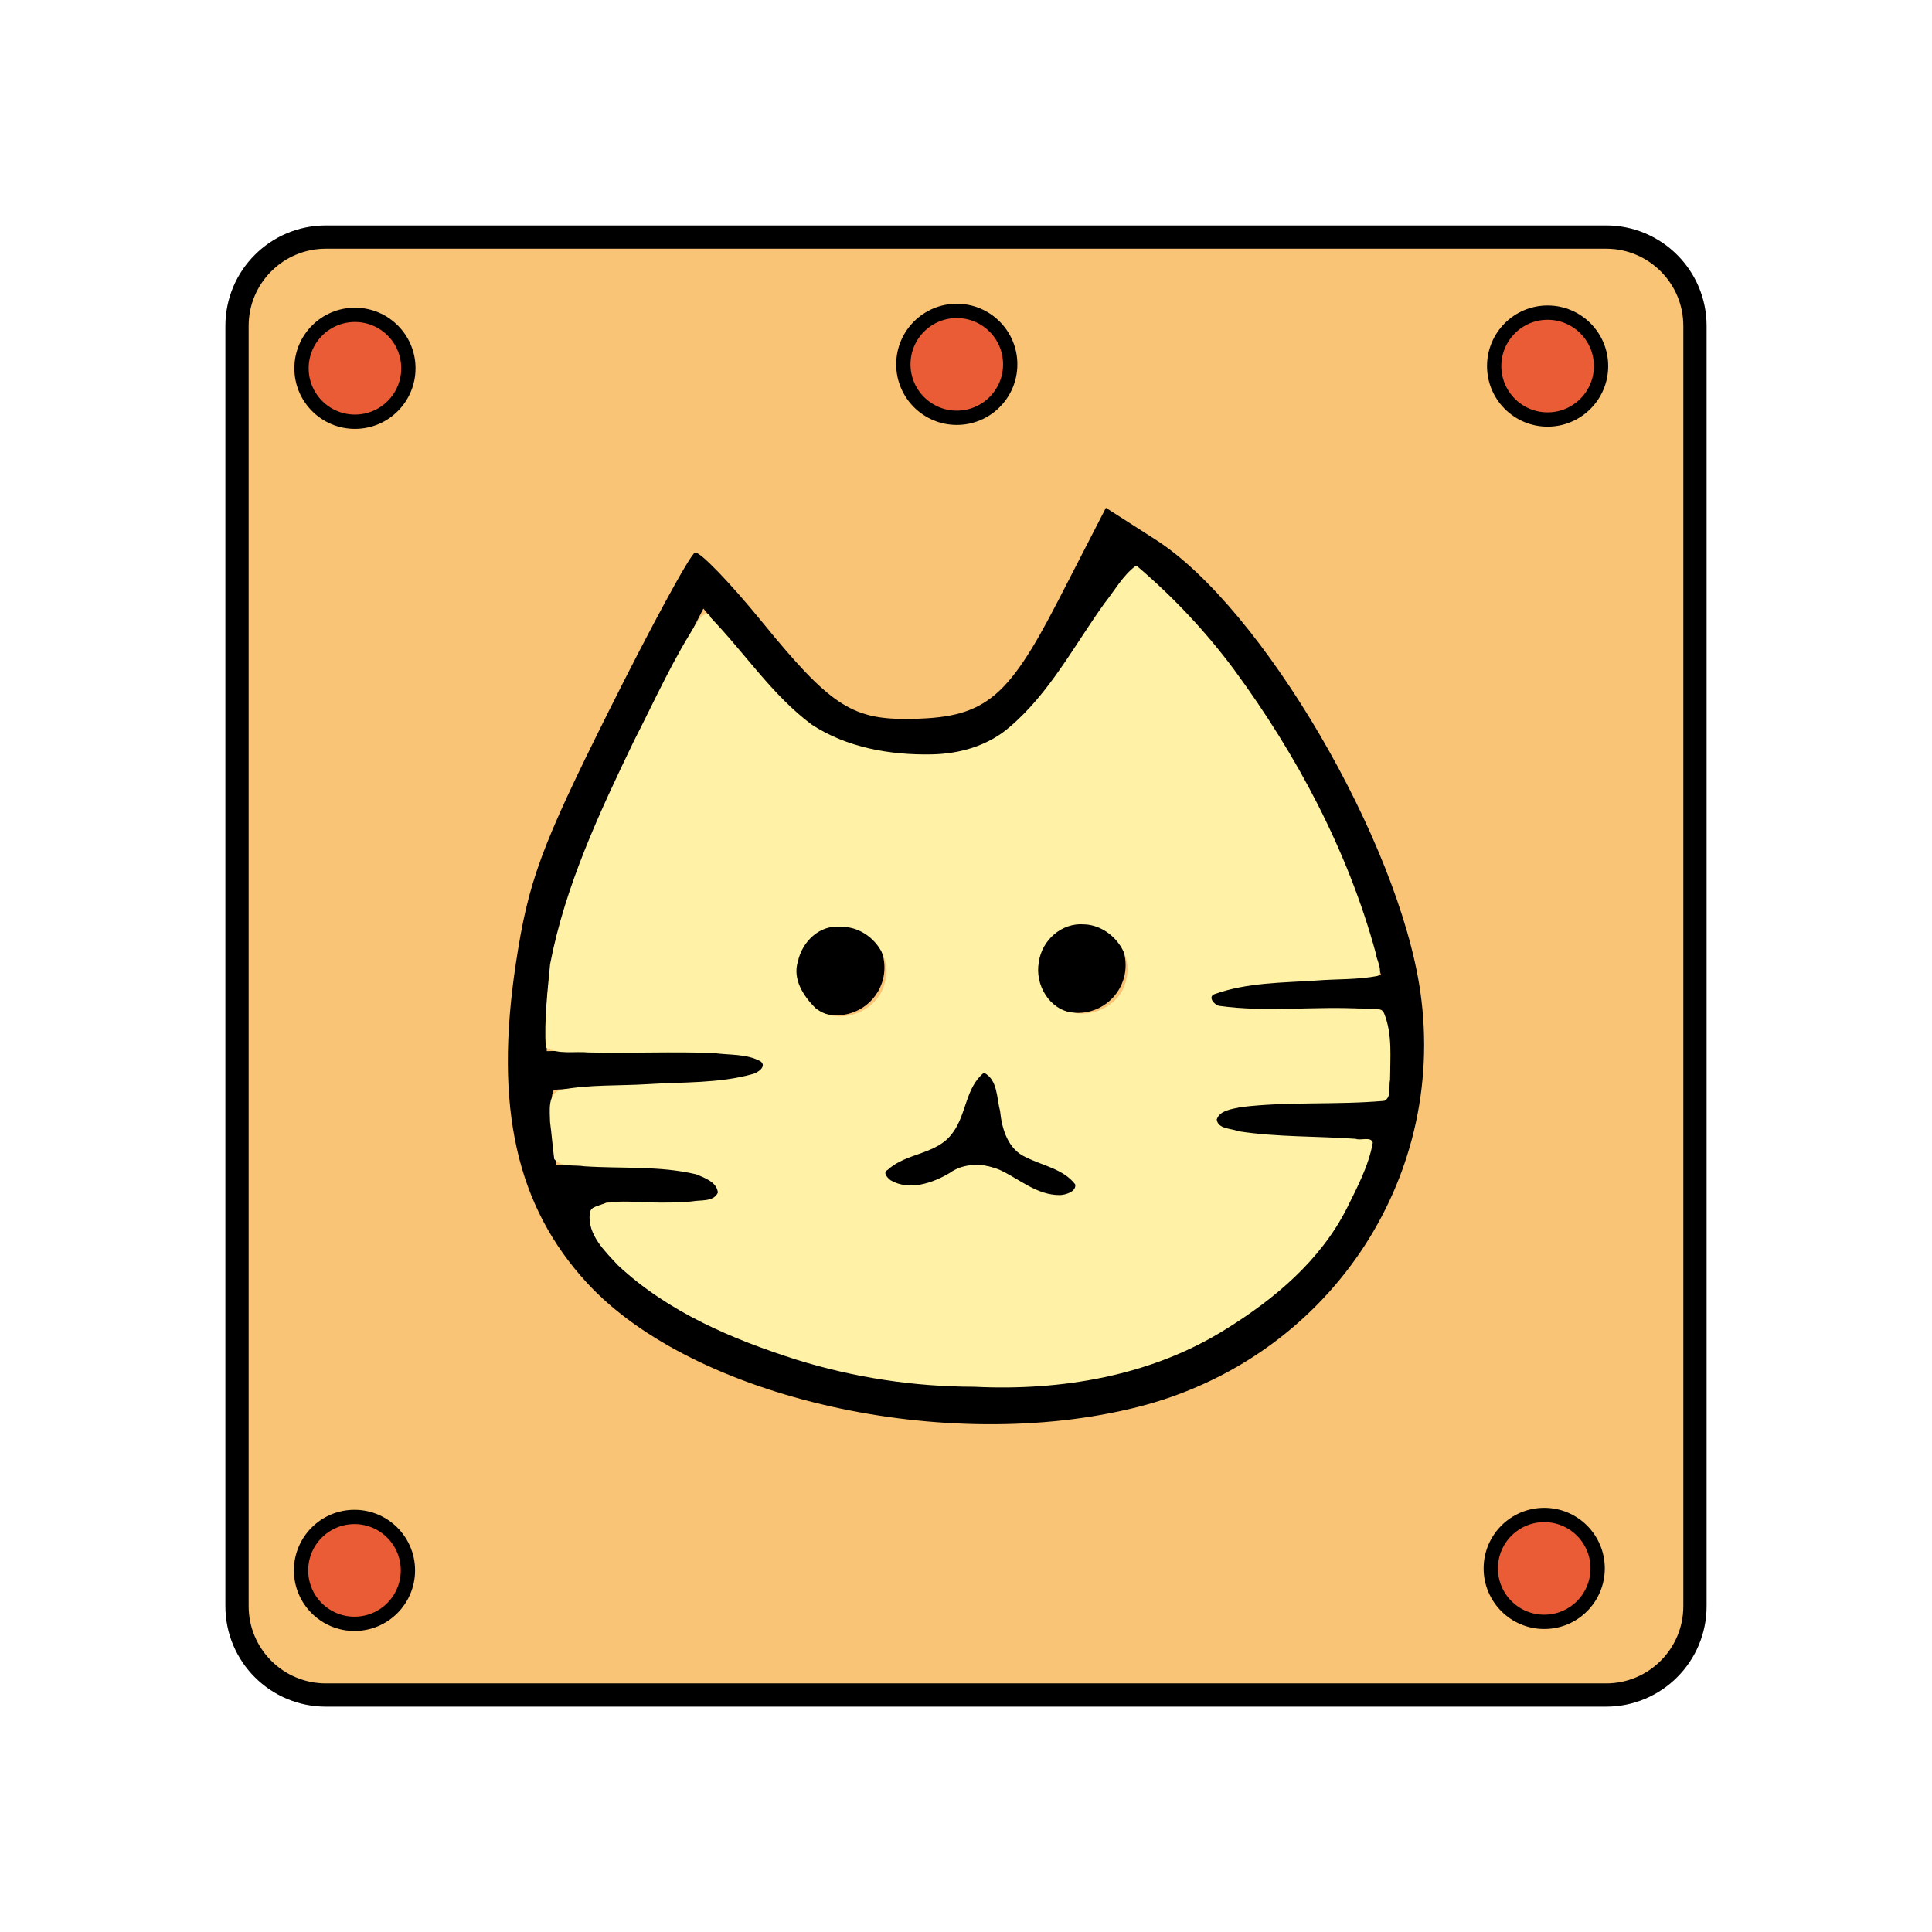
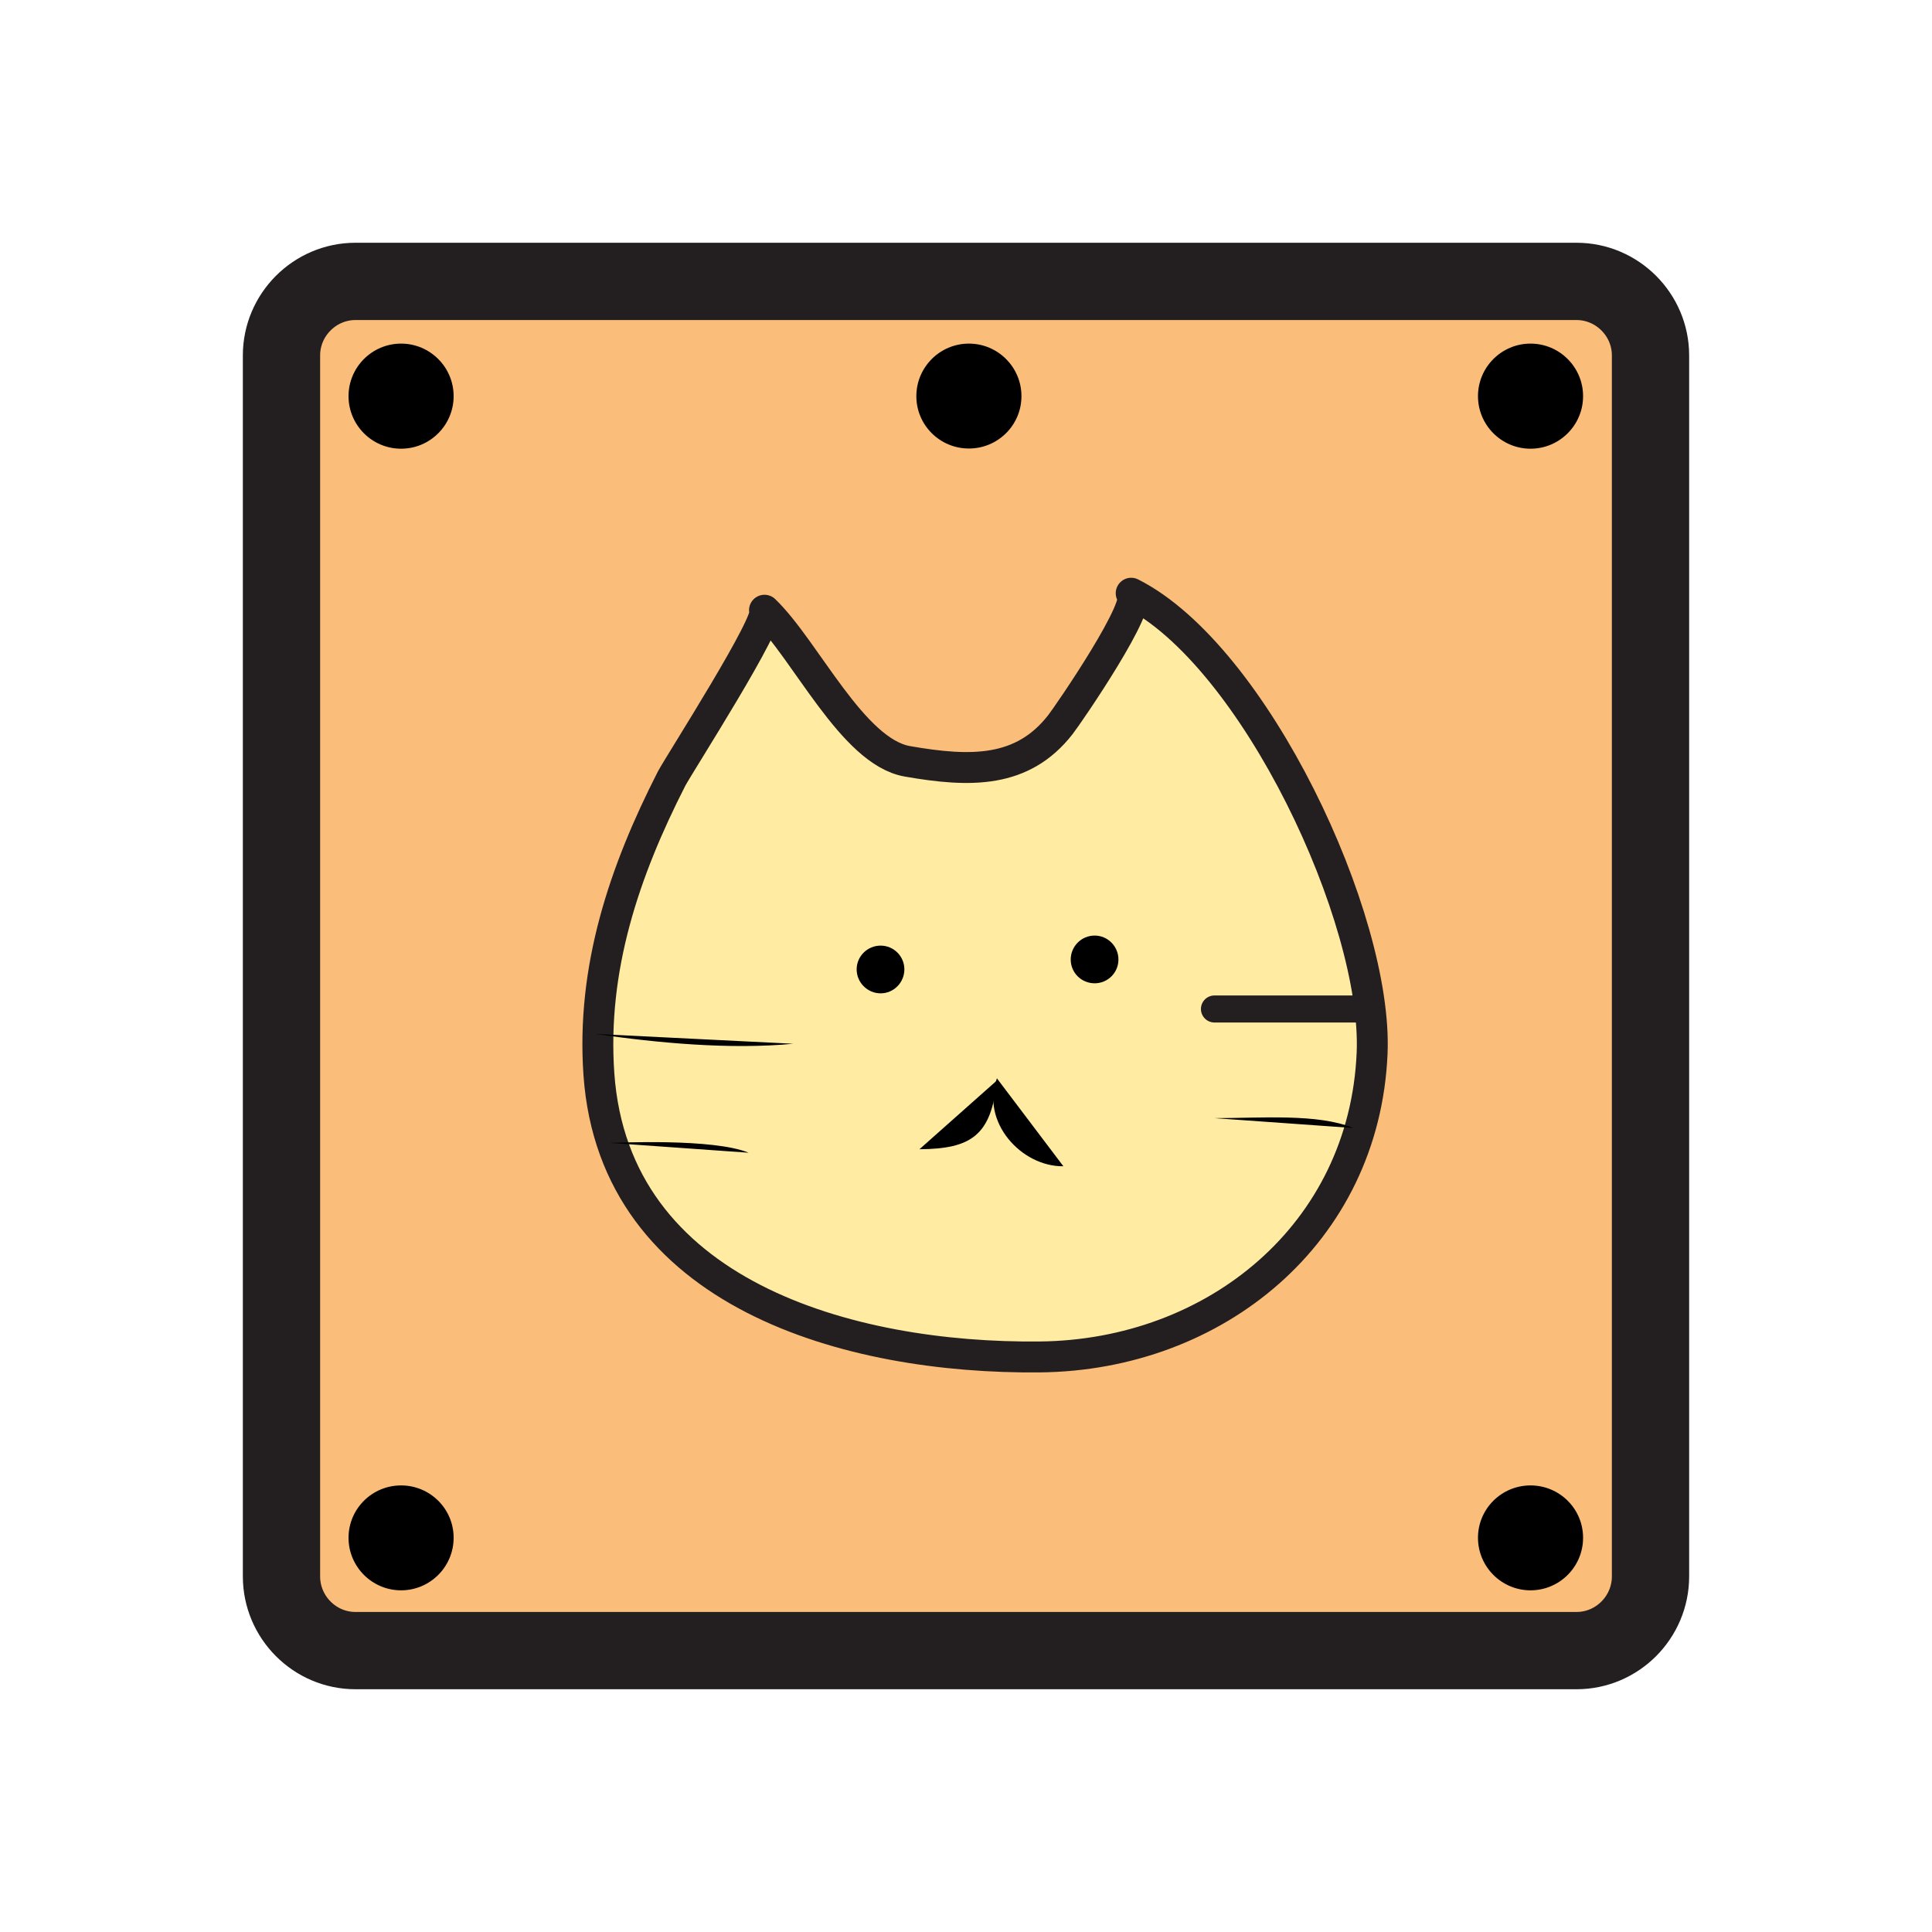
- <svg xmlns="http://www.w3.org/2000/svg" viewBox="0 0 60 60">
-   <g transform="translate(69.895 -344.978)scale(1.30158)">
-     <rect width="34.787" height="34.787" x="-48.045" y="270.702" fill="#f9c476" stroke="#000" stroke-linecap="square" stroke-width=".555" paint-order="fill markers stroke" ry="2.12" />
-     <circle cx="-45.231" cy="273.833" r="1.275" fill="#e95c35" stroke="#000" stroke-linecap="square" stroke-width=".341" paint-order="fill markers stroke" />
-     <circle cx="-30.871" cy="273.739" r="1.275" fill="#e95c35" stroke="#000" stroke-linecap="square" stroke-width=".341" paint-order="fill markers stroke" />
-     <circle cx="-16.774" cy="273.78" r="1.275" fill="#e95c35" stroke="#000" stroke-linecap="square" stroke-width=".341" paint-order="fill markers stroke" />
-     <circle cx="-45.242" cy="302.515" r="1.275" fill="#e95c35" stroke="#000" stroke-linecap="square" stroke-width=".341" paint-order="fill markers stroke" />
-     <circle cx="-16.855" cy="302.468" r="1.275" fill="#e95c35" stroke="#000" stroke-linecap="square" stroke-width=".341" paint-order="fill markers stroke" />
-     <path d="M-39.687 295.663c-1.694-1.836-2.223-4.198-1.706-7.621.298-1.97.598-2.785 2.21-6.013 1.025-2.053 1.955-3.763 2.066-3.799.11-.035.836.716 1.613 1.67 1.578 1.938 2.12 2.303 3.41 2.299 1.866-.006 2.407-.426 3.643-2.825l1.138-2.212 1.185.759c2.54 1.626 5.801 7.194 6.317 10.786.65 4.524-2.238 8.769-6.739 9.909-4.561 1.154-10.599-.203-13.137-2.953m8.062 2.395c3.447.255 5.635-.22 7.662-1.665 1.298-.925 1.857-1.531 2.411-2.612.397-.774.646-1.446.553-1.494-.093-.047-.954-.09-1.912-.095-1.662-.009-2.275-.278-1.583-.696.176-.106 1.081-.186 2.012-.179.932.008 1.749 0 1.816-.017.201-.052.131-2.058-.075-2.158-.105-.051-.954-.045-1.886.012-.932.058-1.842.032-2.022-.057-.696-.345-.034-.583 1.894-.682l2.008-.102-.454-1.488c-.642-2.106-2.524-5.363-3.964-6.862-.675-.701-1.308-1.317-1.408-1.368s-.717.766-1.373 1.817c-1.403 2.245-2.173 2.762-3.99 2.676-1.777-.085-2.54-.51-3.87-2.15l-1.111-1.373-1.453 2.832c-1.513 2.952-2.28 5.24-2.283 6.808l-.002.921 2.5-.052c1.375-.029 2.574.07 2.665.221.274.455-.265.592-2.604.662-1.23.036-2.3.078-2.376.092-.077.015-.098.423-.046.907l.093.88 1.619.009c1.796.008 2.503.246 2.243.752-.095.185-.754.264-1.466.175-1.653-.206-1.986.139-1.15 1.19 1.14 1.43 4.686 2.885 7.552 3.097zm-.991-5.11c.062-.121.457-.312.879-.425.596-.16.829-.417 1.048-1.155.34-1.149.761-1.043.897.224.082.77.243.956 1.054 1.218.688.223.908.408.781.656-1.236.855-1.862-1.561-3.301-.196-.795.256-1.566.082-1.358-.322" />
-     <g paint-order="fill markers stroke" transform="rotate(1.552 -1865.679 2447.25)scale(.82818)">
-       <circle cx="-112.155" cy="288.956" r="1.373" />
-       <circle cx="-105.211" cy="288.7" r="1.373" />
-     </g>
-     <path fill="#fff1a6" d="M-26.59 278.554c-1.309 1.363-1.933 3.425-3.697 4.31-1.163.406-2.528.238-3.656-.255-1.26-.632-1.91-1.996-2.953-2.86-.946 1.39-1.615 2.98-2.352 4.496-.706 1.699-1.459 3.49-1.405 5.363-.118.88 1.027.349 1.537.502 1.165.077 2.38-.11 3.515.175.424.206-.176.488-.396.488-1.444.285-2.95.07-4.388.346-.401.398-.008 1.085-.061 1.57.427.275 1.21.08 1.778.17.693.1 1.633-.08 2.126.529.13.418-.59.311-.83.368-.722.072-1.507-.06-2.198.15-.164.594.478 1.102.843 1.493 1.93 1.562 4.41 2.323 6.848 2.613.394.036 1.164.095 1.71.093 2.534.077 5.15-.635 7.05-2.372 1.079-.854 1.754-2.137 2.149-3.432-1.165-.225-2.514.073-3.673-.378-.26-.319.347-.496.59-.507 1.129-.153 2.295-.03 3.408-.136.176-.655.156-1.417-.089-2.04-1.09-.24-2.251 0-3.366-.092-.22.012-.87-.05-.72-.387 1.26-.468 2.67-.27 3.99-.463-.044-.716-.412-1.471-.638-2.178-1.117-2.855-2.865-5.524-5.122-7.566m-1.264 8.506c.708.021 1.268.732 1.052 1.417-.207.93-1.723 1.117-2.064.17-.323-.707.195-1.642 1.012-1.587m-5.772.06c.673-.002 1.37.748 1.057 1.417-.19.82-1.481 1.134-1.9.335-.623-.645-.058-1.842.843-1.752m3.417 3.479c.625.397.193 1.44.825 1.877.404.374 1.167.37 1.408.876-.308.503-1.057.121-1.448-.112-.53-.396-1.285-.486-1.814-.042-.397.162-1.187.358-1.38-.17.34-.54 1.218-.404 1.58-.976.396-.39.327-1.201.83-1.453z" paint-order="fill markers stroke" />
-     <path fill="#fff1a6" d="M-26.603 278.548c-.31.232-.507.596-.748.897-.72 1.003-1.305 2.136-2.257 2.946-.516.449-1.192.642-1.862.654-.991.02-2.029-.162-2.865-.712-.948-.708-1.602-1.721-2.42-2.562-.023-.163-.234-.033-.27.062-.604.909-1.047 1.914-1.545 2.883-.824 1.711-1.645 3.46-2.005 5.337-.062.658-.141 1.324-.104 1.983.294.178.69.088 1.023.121.997.023 1.995-.025 2.99.014.37.054.778.012 1.113.198.159.123-.073.275-.187.303-.81.227-1.665.188-2.498.241-.696.044-1.404.006-2.091.138-.315.1-.25.508-.247.764.039.296.062.596.1.886.167.203.484.133.717.172.888.06 1.8-.016 2.67.192.2.082.497.188.517.436-.101.229-.417.17-.615.21-.683.068-1.374-.013-2.057.033-.122.085-.366.056-.385.258-.054.505.359.895.673 1.233 1.19 1.112 2.726 1.766 4.26 2.253 1.372.427 2.805.645 4.242.646 2.07.103 4.223-.257 6-1.373 1.165-.72 2.257-1.64 2.887-2.879.248-.503.523-1.016.622-1.572-.04-.156-.294-.043-.407-.092-.933-.067-1.876-.038-2.8-.181-.17-.072-.486-.048-.517-.28.071-.223.376-.25.571-.295 1.134-.14 2.29-.048 3.428-.151.177-.083.1-.345.137-.501.001-.527.062-1.087-.142-1.585-.082-.163-.337-.072-.489-.11-1.148-.07-2.303.09-3.446-.07-.113-.02-.284-.215-.11-.28.774-.277 1.614-.27 2.427-.324.49-.04.995-.015 1.476-.113.114-.152-.038-.366-.055-.533-.668-2.455-1.885-4.733-3.386-6.777a15 15 0 0 0-2.31-2.463.06.06 0 0 0-.035-.007m-1.234 8.553c.623.016 1.172.668 1.014 1.293-.096.575-.717.927-1.27.816-.567-.062-.923-.673-.82-1.21.07-.518.542-.942 1.076-.899m-5.796.06c.655-.017 1.235.658 1.051 1.303-.141.708-1.08 1.089-1.656.638-.292-.286-.56-.698-.422-1.123.101-.468.524-.88 1.027-.817zm3.418 3.483c.323.172.294.605.377.91.043.433.19.922.626 1.108.393.197.887.277 1.167.643.03.175-.235.253-.368.255-.546.004-.964-.384-1.431-.6-.386-.161-.85-.179-1.202.076-.407.24-.958.428-1.4.173-.075-.057-.206-.185-.07-.253.45-.415 1.18-.356 1.55-.886.324-.43.303-1.067.732-1.42q.009-.008.019-.006" paint-order="fill markers stroke" />
-   </g>
+ <svg xmlns="http://www.w3.org/2000/svg" width="100" height="100" viewBox="0 0 100 100">
+   <path fill="#fbbd7a" d="M85.43 81.595c0 2.11-1.72 3.84-3.83 3.84H18.4c-2.11 0-3.83-1.73-3.83-3.84v-63.2c0-2.1 1.72-3.83 3.83-3.83h63.2c2.11 0 3.83 1.73 3.83 3.83z" />
+   <path fill="none" stroke="#231f20" stroke-linecap="round" stroke-linejoin="round" stroke-width="4" d="M85.43 81.595c0 2.11-1.72 3.84-3.83 3.84H18.4c-2.11 0-3.83-1.73-3.83-3.84v-63.2c0-2.1 1.72-3.83 3.83-3.83h63.2c2.11 0 3.83 1.73 3.83 3.83z" />
+   <path fill="#ffeba2" stroke="#231f20" stroke-linecap="round" stroke-linejoin="round" stroke-width="1.6" d="M39.57 31.585c.43.43-4.41 7.96-4.81 8.72-2.44 4.78-4.15 9.81-3.76 15.31.81 11.37 12.94 14.72 22.82 14.62 9.07-.09 16.8-6.37 17.2-15.72.3-6.97-6.09-20.59-12.47-23.81.78.4-3.26 6.29-3.67 6.81-1.95 2.49-4.61 2.47-7.92 1.89-2.84-.5-5.25-5.76-7.39-7.82" />
+   <path d="M46.81 50.175c0 .68-.55 1.24-1.23 1.24s-1.24-.56-1.24-1.24.56-1.23 1.24-1.23 1.23.55 1.23 1.23m11.08-.51c0 .68-.55 1.23-1.23 1.23-.69 0-1.24-.55-1.24-1.23s.55-1.24 1.24-1.24c.68 0 1.23.56 1.23 1.24" class="0GI_svg__s15" />
+   <path fill="#231f20" stroke="#231f20" stroke-linecap="round" stroke-linejoin="round" stroke-width="1.4" d="M62.86 52.225h7.98" />
+   <path d="M62.86 57.875c2.39 0 5.36-.25 7.18.51m-28.98-4.36c-3.3.31-7.01-.04-10.26-.51m.76 5.64c.34 0 5.36-.25 7.19.51" class="0GI_svg__s19" />
+   <path d="M47.59 59.485c2.68-.02 3.72-.71 4.01-3.56" class="0GI_svg__s11" />
+   <path d="M55.04 60.365c-2.17.03-4.28-2.29-3.44-4.55" class="0GI_svg__s11" />
+   <path d="M52.87 20.505c0 1.5-1.22 2.71-2.72 2.71s-2.72-1.21-2.72-2.71 1.22-2.72 2.72-2.72 2.72 1.22 2.72 2.72m29.07 0c0 1.5-1.22 2.72-2.72 2.72s-2.72-1.22-2.72-2.72 1.22-2.72 2.72-2.72 2.72 1.22 2.72 2.72m-58.46 0c0 1.5-1.22 2.72-2.72 2.72s-2.72-1.22-2.72-2.72 1.22-2.72 2.72-2.72 2.72 1.22 2.72 2.72m58.46 59.09c0 1.5-1.22 2.72-2.72 2.72s-2.72-1.22-2.72-2.72 1.22-2.71 2.72-2.71 2.72 1.21 2.72 2.71m-58.46 0c0 1.5-1.22 2.72-2.72 2.72s-2.72-1.22-2.72-2.72 1.22-2.71 2.72-2.71 2.72 1.21 2.72 2.71" class="0GI_svg__s7" />
</svg>
